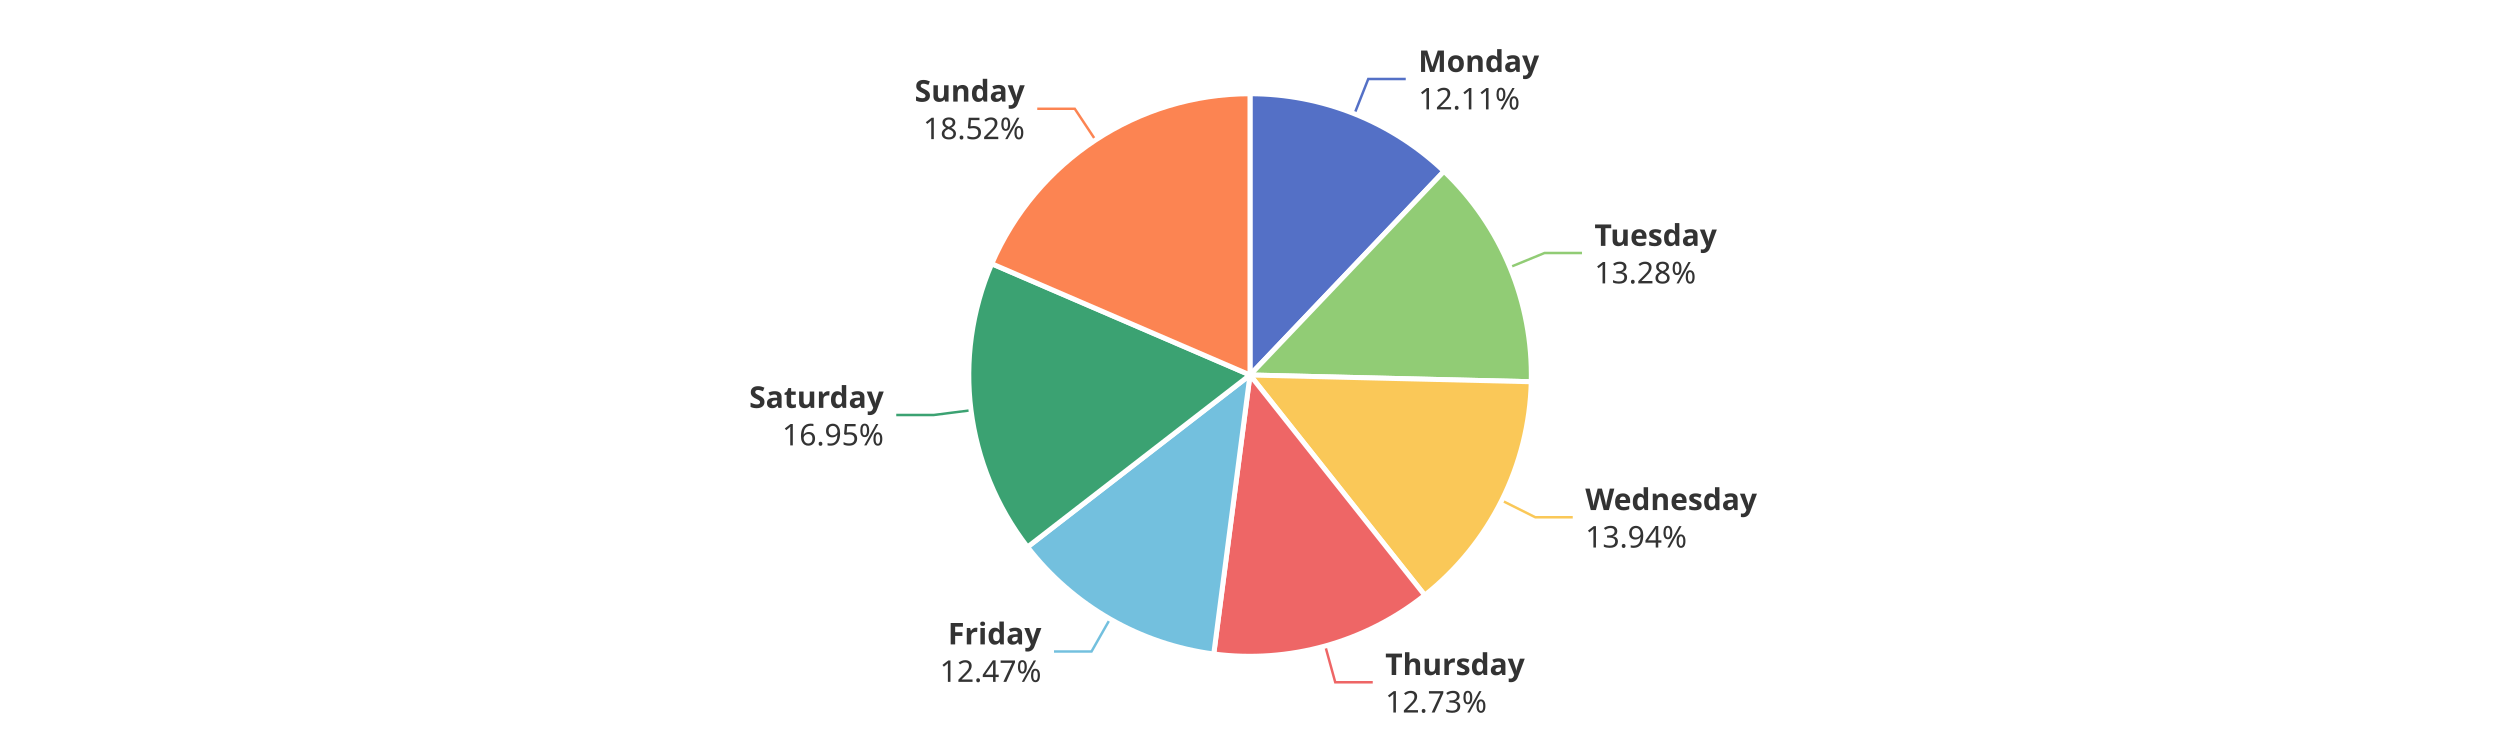
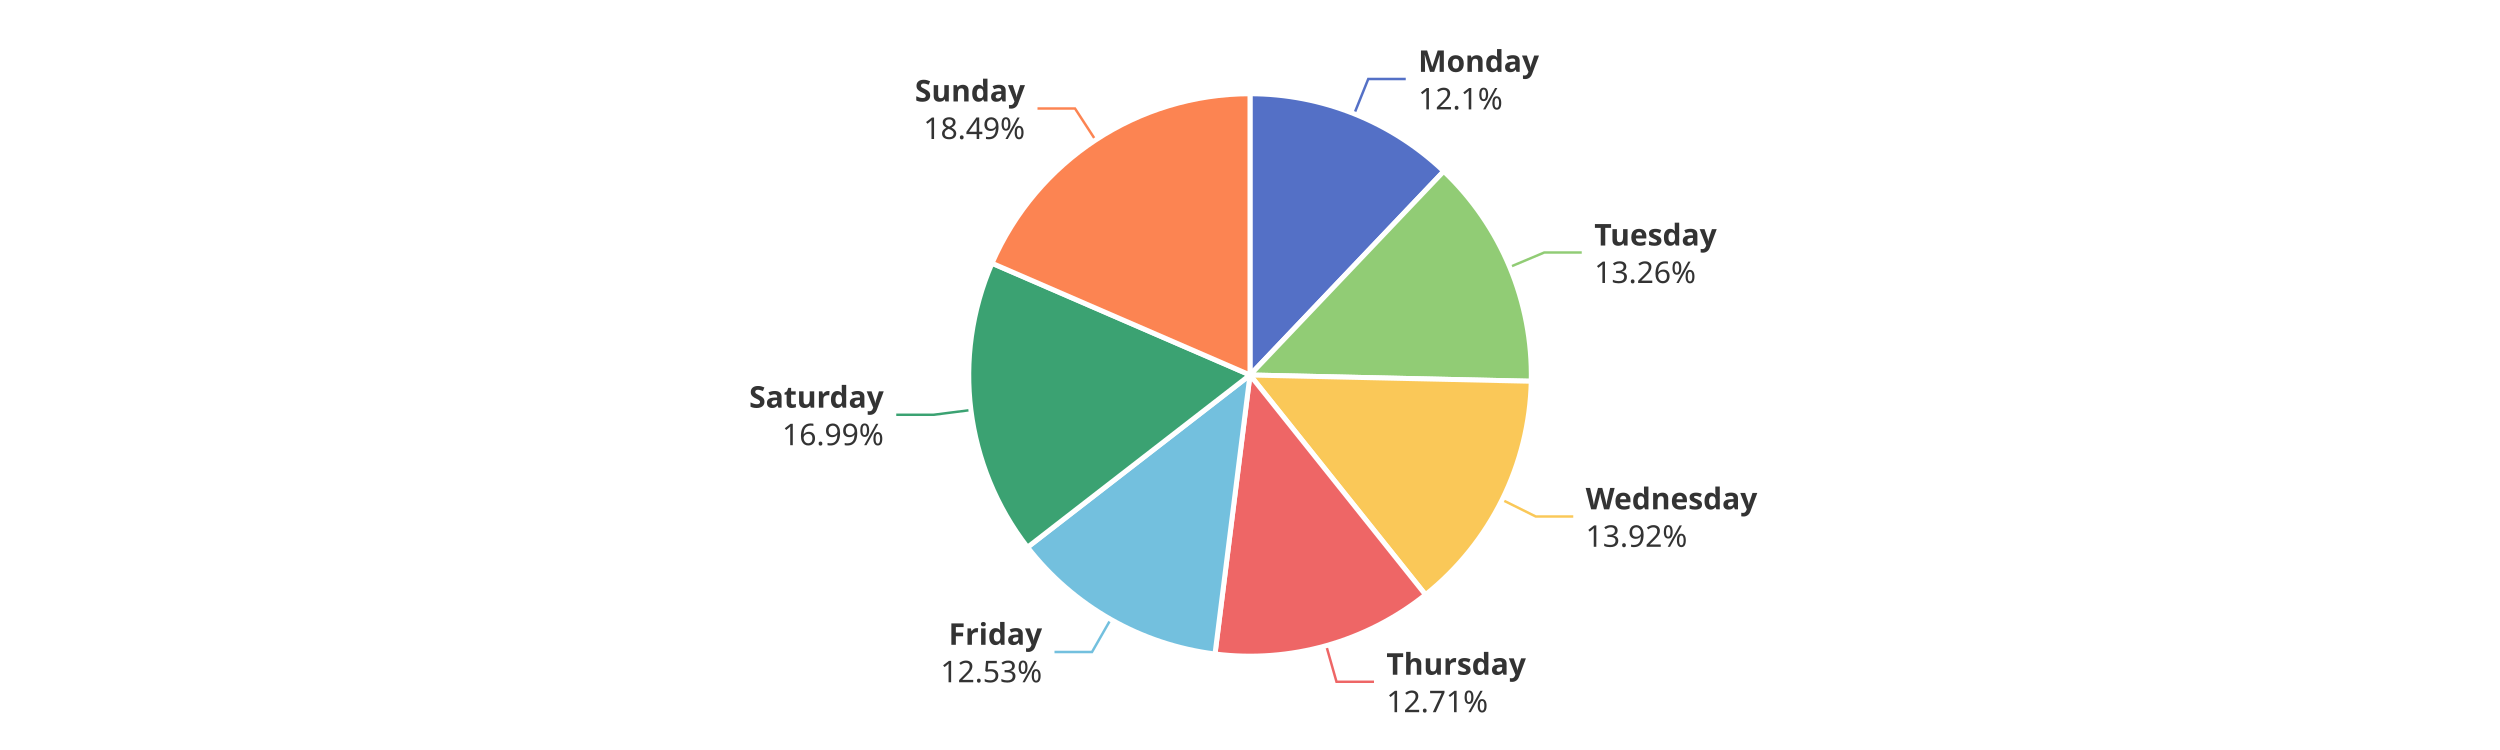
<svg xmlns="http://www.w3.org/2000/svg" width="1000" height="300" version="1.1" baseProfile="full" viewBox="0 0 1000 300">
  <rect width="1000" height="300" x="0" y="0" id="0" fill="#ffffff" />
-   <polyline points="541.8 45.5 547.3 31.6 562.3 31.6" fill="none" stroke="#5470c6" />
-   <polyline points="603.9 106.9 617.8 101.2 632.8 101.2" fill="none" stroke="#91cc75" />
-   <polyline points="600.7 200.2 614.1 206.9 629.1 206.9" fill="none" stroke="#fac858" />
-   <polyline points="530.1 258.4 534.1 272.9 549.1 272.9" fill="none" stroke="#ee6666" />
-   <polyline points="444 247.6 436.6 260.6 421.6 260.6" fill="none" stroke="#73c0de" />
-   <polyline points="388.4 164.1 373.5 166 358.5 166" fill="none" stroke="#3ba272" />
-   <polyline points="438.2 56 429.9 43.5 414.9 43.5" fill="none" stroke="#fc8452" />
-   <path d="M500 37.5A112.5 112.5 0 0 1 577.6 68.5L500 150Z" fill="#5470c6" stroke="#fff" stroke-width="2" stroke-linejoin="round" />
-   <path d="M577.6 68.5A112.5 112.5 0 0 1 612.5 152.7L500 150Z" fill="#91cc75" stroke="#fff" stroke-width="2" stroke-linejoin="round" />
-   <path d="M612.5 152.7A112.5 112.5 0 0 1 569.9 238.1L500 150Z" fill="#fac858" stroke="#fff" stroke-width="2" stroke-linejoin="round" />
-   <path d="M569.9 238.1A112.5 112.5 0 0 1 485.5 261.6L500 150Z" fill="#ee6666" stroke="#fff" stroke-width="2" stroke-linejoin="round" />
-   <path d="M485.5 261.6A112.5 112.5 0 0 1 411 218.8L500 150Z" fill="#73c0de" stroke="#fff" stroke-width="2" stroke-linejoin="round" />
-   <path d="M411 218.8A112.5 112.5 0 0 1 396.7 105.5L500 150Z" fill="#3ba272" stroke="#fff" stroke-width="2" stroke-linejoin="round" />
-   <path d="M396.7 105.5A112.5 112.5 0 0 1 500 37.5L500 150Z" fill="#fc8452" stroke="#fff" stroke-width="2" stroke-linejoin="round" />
-   <path d="M0 -15l42.8 0l0 30l-42.8 0Z" transform="translate(567.3408 31.6146)" fill="none" />
-   <text dominant-baseline="central" text-anchor="start" style="font-size:12px;font-family:sans-serif;font-weight:bold;" y="-7.5" transform="translate(567.3408 31.6146)" fill="#333" stroke="rgb(255,255,255)" stroke-width="2" paint-order="stroke" stroke-miterlimit="2">Monday</text>
-   <text dominant-baseline="central" text-anchor="start" style="font-size:12px;font-family:sans-serif;" y="7.5" transform="translate(567.3408 31.6146)" fill="#333" stroke="rgb(255,255,255)" stroke-width="2" paint-order="stroke" stroke-miterlimit="2">12.11%</text>
-   <path d="M0 -15l46.2 0l0 30l-46.2 0Z" transform="translate(637.7889 101.194)" fill="none" />
-   <text dominant-baseline="central" text-anchor="start" style="font-size:12px;font-family:sans-serif;font-weight:bold;" y="-7.5" transform="translate(637.7889 101.194)" fill="#333" stroke="rgb(255,255,255)" stroke-width="2" paint-order="stroke" stroke-miterlimit="2">Tuesday</text>
-   <text dominant-baseline="central" text-anchor="start" style="font-size:12px;font-family:sans-serif;" y="7.5" transform="translate(637.7889 101.194)" fill="#333" stroke="rgb(255,255,255)" stroke-width="2" paint-order="stroke" stroke-miterlimit="2">13.28%</text>
-   <path d="M0 -15l63.6 0l0 30l-63.6 0Z" transform="translate(634.1197 206.8591)" fill="none" />
-   <text dominant-baseline="central" text-anchor="start" style="font-size:12px;font-family:sans-serif;font-weight:bold;" y="-7.5" transform="translate(634.1197 206.8591)" fill="#333" stroke="rgb(255,255,255)" stroke-width="2" paint-order="stroke" stroke-miterlimit="2">Wednesday</text>
-   <text dominant-baseline="central" text-anchor="start" style="font-size:12px;font-family:sans-serif;" y="7.5" transform="translate(634.1197 206.8591)" fill="#333" stroke="rgb(255,255,255)" stroke-width="2" paint-order="stroke" stroke-miterlimit="2">13.94%</text>
-   <path d="M0 -15l50.2 0l0 30l-50.2 0Z" transform="translate(554.1039 272.8543)" fill="none" />
-   <text dominant-baseline="central" text-anchor="start" style="font-size:12px;font-family:sans-serif;font-weight:bold;" y="-7.5" transform="translate(554.1039 272.8543)" fill="#333" stroke="rgb(255,255,255)" stroke-width="2" paint-order="stroke" stroke-miterlimit="2">Thursday</text>
-   <text dominant-baseline="central" text-anchor="start" style="font-size:12px;font-family:sans-serif;" y="7.5" transform="translate(554.1039 272.8543)" fill="#333" stroke="rgb(255,255,255)" stroke-width="2" paint-order="stroke" stroke-miterlimit="2">12.73%</text>
-   <path d="M-40.9 -15l40.9 0l0 30l-40.9 0Z" transform="translate(416.5566 260.5947)" fill="none" />
-   <text dominant-baseline="central" text-anchor="end" style="font-size:12px;font-family:sans-serif;font-weight:bold;" y="-7.5" transform="translate(416.5566 260.5947)" fill="#333" stroke="rgb(255,255,255)" stroke-width="2" paint-order="stroke" stroke-miterlimit="2">Friday</text>
-   <text dominant-baseline="central" text-anchor="end" style="font-size:12px;font-family:sans-serif;" y="7.5" transform="translate(416.5566 260.5947)" fill="#333" stroke="rgb(255,255,255)" stroke-width="2" paint-order="stroke" stroke-miterlimit="2">12.47%</text>
-   <path d="M-48.2 -15l48.2 0l0 30l-48.2 0Z" transform="translate(353.5077 165.9983)" fill="none" />
-   <text dominant-baseline="central" text-anchor="end" style="font-size:12px;font-family:sans-serif;font-weight:bold;" y="-7.5" transform="translate(353.5077 165.9983)" fill="#333" stroke="rgb(255,255,255)" stroke-width="2" paint-order="stroke" stroke-miterlimit="2">Saturday</text>
-   <text dominant-baseline="central" text-anchor="end" style="font-size:12px;font-family:sans-serif;" y="7.5" transform="translate(353.5077 165.9983)" fill="#333" stroke="rgb(255,255,255)" stroke-width="2" paint-order="stroke" stroke-miterlimit="2">16.95%</text>
-   <path d="M-40.9 -15l40.9 0l0 30l-40.9 0Z" transform="translate(409.9054 43.4965)" fill="none" />
-   <text dominant-baseline="central" text-anchor="end" style="font-size:12px;font-family:sans-serif;font-weight:bold;" y="-7.5" transform="translate(409.9054 43.4965)" fill="#333" stroke="rgb(255,255,255)" stroke-width="2" paint-order="stroke" stroke-miterlimit="2">Sunday</text>
-   <text dominant-baseline="central" text-anchor="end" style="font-size:12px;font-family:sans-serif;" y="7.5" transform="translate(409.9054 43.4965)" fill="#333" stroke="rgb(255,255,255)" stroke-width="2" paint-order="stroke" stroke-miterlimit="2">18.52%</text>
+   <polyline points="541.7 45.5 547.3 31.6 562.3 31.6" fill="none" stroke="#5470c6" />
+   <polyline points="603.9 106.8 617.7 101 632.7 101" fill="none" stroke="#91cc75" />
+   <polyline points="600.8 199.9 614.3 206.6 629.3 206.6" fill="none" stroke="#fac858" />
+   <polyline points="530.5 258.3 534.6 272.7 549.6 272.7" fill="none" stroke="#ee6666" />
+   <polyline points="444.3 247.7 436.8 260.8 421.8 260.8" fill="none" stroke="#73c0de" />
+   <polyline points="388.4 164 373.5 165.9 358.5 165.9" fill="none" stroke="#3ba272" />
+   <polyline points="438.2 56 430 43.4 415 43.4" fill="none" stroke="#fc8452" />
+   <path d="M500 37.5A112.5 112.5 0 0 1 577.5 68.5L500 150Z" fill="#5470c6" stroke="#fff" stroke-width="2" stroke-linejoin="round" />
+   <path d="M577.5 68.5A112.5 112.5 0 0 1 612.5 152.5L500 150Z" fill="#91cc75" stroke="#fff" stroke-width="2" stroke-linejoin="round" />
+   <path d="M612.5 152.5A112.5 112.5 0 0 1 570.2 237.9L500 150Z" fill="#fac858" stroke="#fff" stroke-width="2" stroke-linejoin="round" />
+   <path d="M570.2 237.9A112.5 112.5 0 0 1 486 261.6L500 150Z" fill="#ee6666" stroke="#fff" stroke-width="2" stroke-linejoin="round" />
+   <path d="M486 261.6A112.5 112.5 0 0 1 411 218.9L500 150Z" fill="#73c0de" stroke="#fff" stroke-width="2" stroke-linejoin="round" />
+   <path d="M411 218.9A112.5 112.5 0 0 1 396.8 105.3L500 150Z" fill="#3ba272" stroke="#fff" stroke-width="2" stroke-linejoin="round" />
+   <path d="M396.8 105.3A112.5 112.5 0 0 1 500 37.5L500 150Z" fill="#fc8452" stroke="#fff" stroke-width="2" stroke-linejoin="round" />
+   <path d="M0 -15l42.8 0l0 30l-42.8 0Z" transform="translate(567.3036 31.5997)" fill="none" />
+   <text dominant-baseline="central" text-anchor="start" style="font-size:12px;font-family:sans-serif;font-weight:bold;" y="-7.5" transform="translate(567.3036 31.5997)" fill="#333" stroke="rgb(255,255,255)" stroke-width="2" paint-order="stroke" stroke-miterlimit="2">Monday</text>
+   <text dominant-baseline="central" text-anchor="start" style="font-size:12px;font-family:sans-serif;" y="7.5" transform="translate(567.3036 31.5997)" fill="#333" stroke="rgb(255,255,255)" stroke-width="2" paint-order="stroke" stroke-miterlimit="2">12.1%</text>
+   <path d="M0 -15l46.2 0l0 30l-46.2 0Z" transform="translate(637.7275 101.046)" fill="none" />
+   <text dominant-baseline="central" text-anchor="start" style="font-size:12px;font-family:sans-serif;font-weight:bold;" y="-7.5" transform="translate(637.7275 101.046)" fill="#333" stroke="rgb(255,255,255)" stroke-width="2" paint-order="stroke" stroke-miterlimit="2">Tuesday</text>
+   <text dominant-baseline="central" text-anchor="start" style="font-size:12px;font-family:sans-serif;" y="7.5" transform="translate(637.7275 101.046)" fill="#333" stroke="rgb(255,255,255)" stroke-width="2" paint-order="stroke" stroke-miterlimit="2">13.26%</text>
+   <path d="M0 -15l63.6 0l0 30l-63.6 0Z" transform="translate(634.2622 206.5721)" fill="none" />
+   <text dominant-baseline="central" text-anchor="start" style="font-size:12px;font-family:sans-serif;font-weight:bold;" y="-7.5" transform="translate(634.2622 206.5721)" fill="#333" stroke="rgb(255,255,255)" stroke-width="2" paint-order="stroke" stroke-miterlimit="2">Wednesday</text>
+   <text dominant-baseline="central" text-anchor="start" style="font-size:12px;font-family:sans-serif;" y="7.5" transform="translate(634.2622 206.5721)" fill="#333" stroke="rgb(255,255,255)" stroke-width="2" paint-order="stroke" stroke-miterlimit="2">13.92%</text>
+   <path d="M0 -15l50.2 0l0 30l-50.2 0Z" transform="translate(554.5667 272.7249)" fill="none" />
+   <text dominant-baseline="central" text-anchor="start" style="font-size:12px;font-family:sans-serif;font-weight:bold;" y="-7.5" transform="translate(554.5667 272.7249)" fill="#333" stroke="rgb(255,255,255)" stroke-width="2" paint-order="stroke" stroke-miterlimit="2">Thursday</text>
+   <text dominant-baseline="central" text-anchor="start" style="font-size:12px;font-family:sans-serif;" y="7.5" transform="translate(554.5667 272.7249)" fill="#333" stroke="rgb(255,255,255)" stroke-width="2" paint-order="stroke" stroke-miterlimit="2">12.71%</text>
+   <path d="M-40.9 -15l40.9 0l0 30l-40.9 0Z" transform="translate(416.8348 260.7538)" fill="none" />
+   <text dominant-baseline="central" text-anchor="end" style="font-size:12px;font-family:sans-serif;font-weight:bold;" y="-7.5" transform="translate(416.8348 260.7538)" fill="#333" stroke="rgb(255,255,255)" stroke-width="2" paint-order="stroke" stroke-miterlimit="2">Friday</text>
+   <text dominant-baseline="central" text-anchor="end" style="font-size:12px;font-family:sans-serif;" y="7.5" transform="translate(416.8348 260.7538)" fill="#333" stroke="rgb(255,255,255)" stroke-width="2" paint-order="stroke" stroke-miterlimit="2">12.53%</text>
+   <path d="M-48.2 -15l48.2 0l0 30l-48.2 0Z" transform="translate(353.4977 165.9188)" fill="none" />
+   <text dominant-baseline="central" text-anchor="end" style="font-size:12px;font-family:sans-serif;font-weight:bold;" y="-7.5" transform="translate(353.4977 165.9188)" fill="#333" stroke="rgb(255,255,255)" stroke-width="2" paint-order="stroke" stroke-miterlimit="2">Saturday</text>
+   <text dominant-baseline="central" text-anchor="end" style="font-size:12px;font-family:sans-serif;" y="7.5" transform="translate(353.4977 165.9188)" fill="#333" stroke="rgb(255,255,255)" stroke-width="2" paint-order="stroke" stroke-miterlimit="2">16.99%</text>
+   <path d="M-40.9 -15l40.9 0l0 30l-40.9 0Z" transform="translate(410.0058 43.4305)" fill="none" />
+   <text dominant-baseline="central" text-anchor="end" style="font-size:12px;font-family:sans-serif;font-weight:bold;" y="-7.5" transform="translate(410.0058 43.4305)" fill="#333" stroke="rgb(255,255,255)" stroke-width="2" paint-order="stroke" stroke-miterlimit="2">Sunday</text>
+   <text dominant-baseline="central" text-anchor="end" style="font-size:12px;font-family:sans-serif;" y="7.5" transform="translate(410.0058 43.4305)" fill="#333" stroke="rgb(255,255,255)" stroke-width="2" paint-order="stroke" stroke-miterlimit="2">18.49%</text>
</svg>
